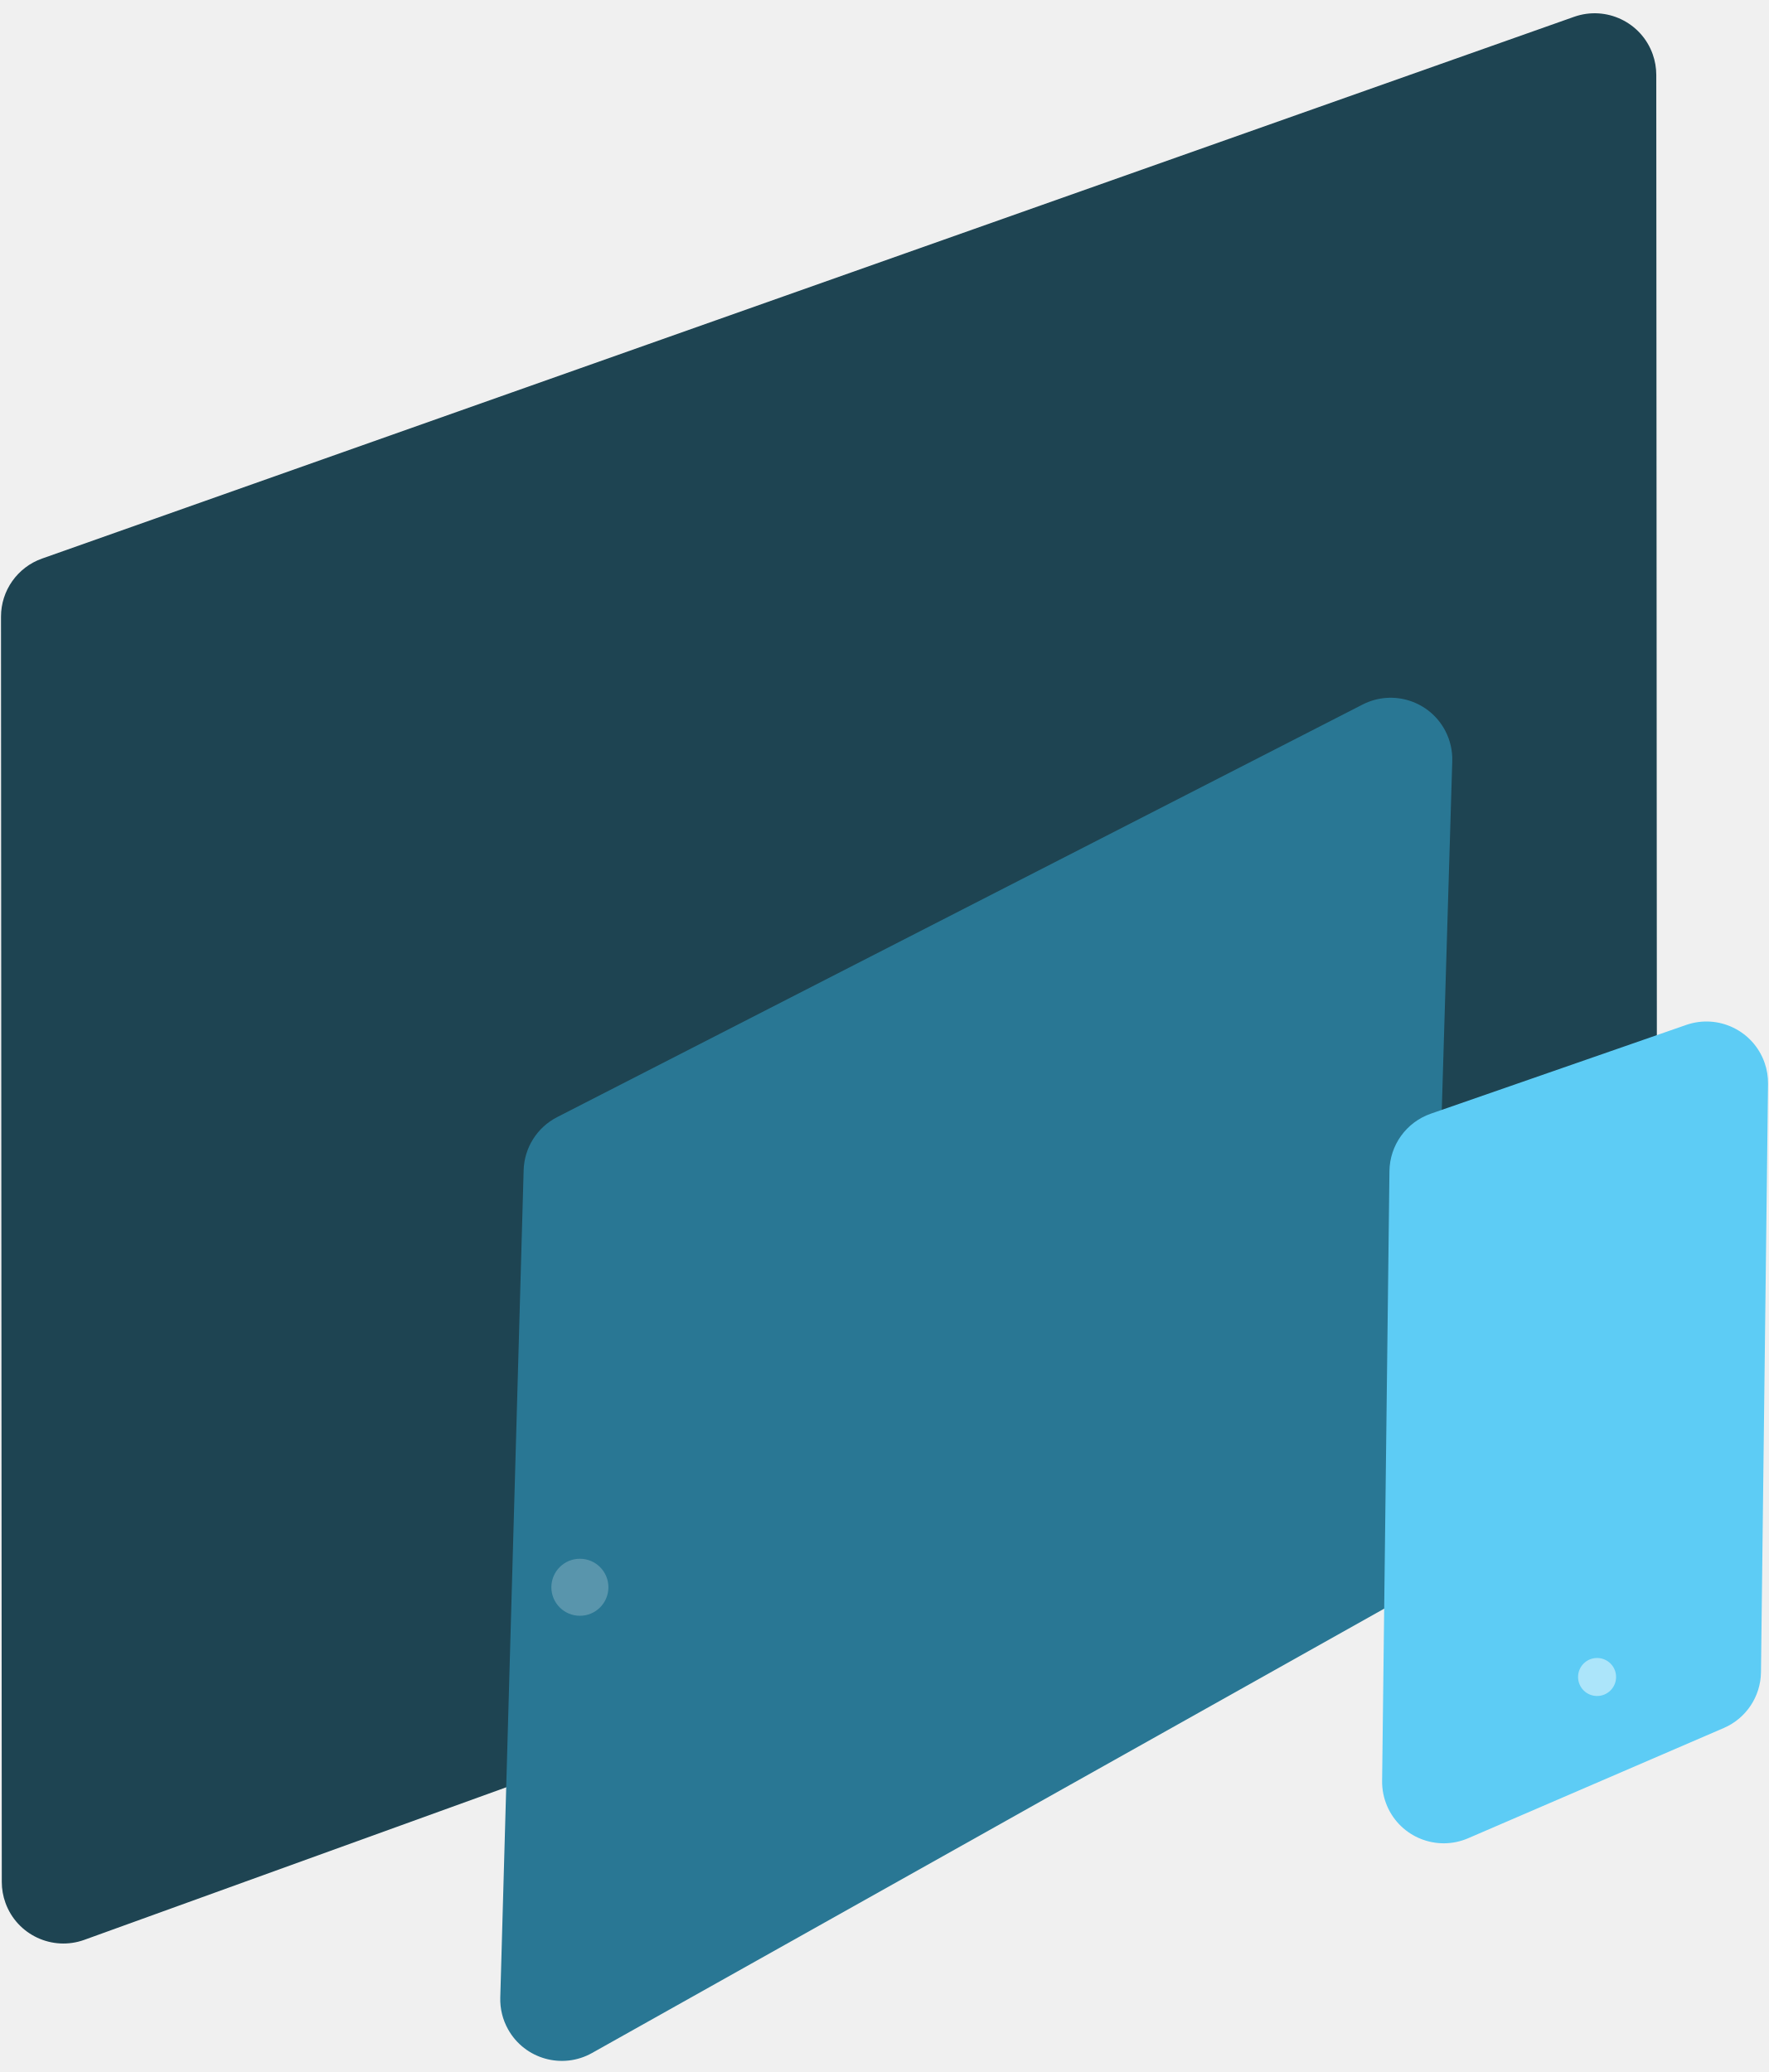
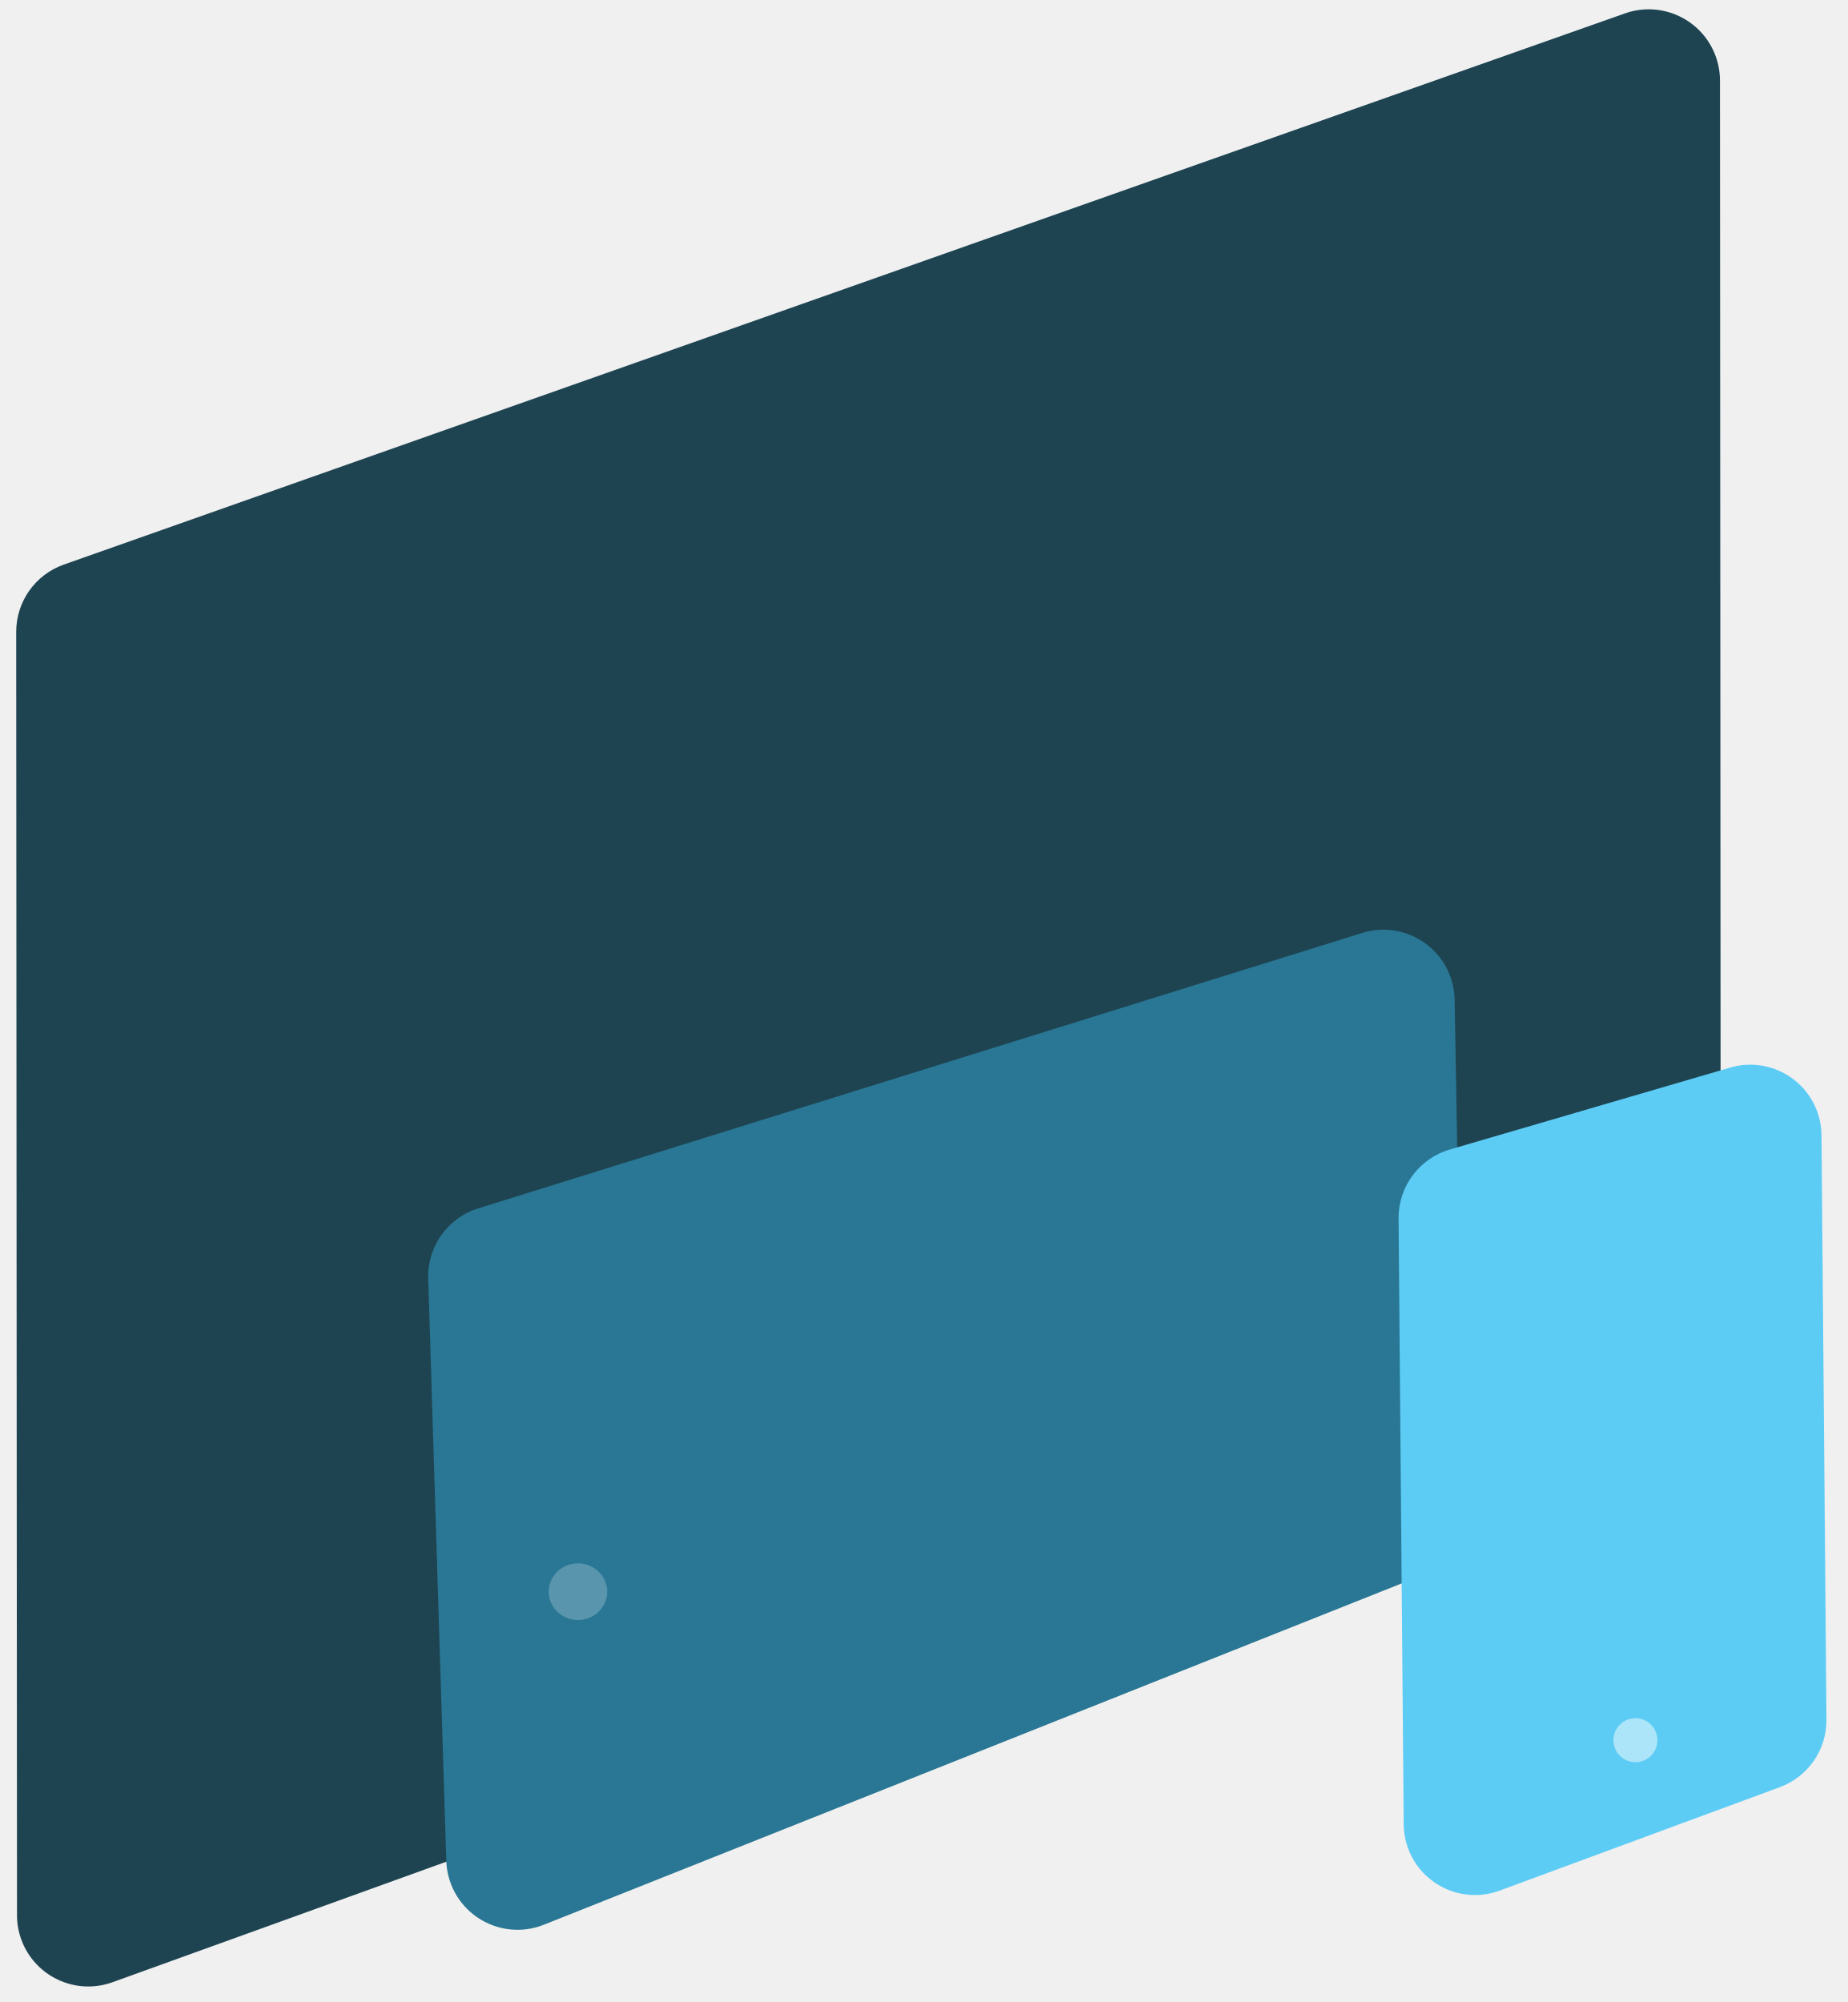
- <svg xmlns="http://www.w3.org/2000/svg" width="93px" height="109px" viewBox="0 0 93 109" version="1.1">
+ <svg xmlns="http://www.w3.org/2000/svg" width="84px" height="91px" viewBox="0 0 84 91" version="1.1">
  <g id="Get-Started" stroke="none" stroke-width="1" fill="none" fill-rule="evenodd">
-     <g id="Get-Started---Desktop-984" transform="translate(-278, -646)" fill-rule="nonzero">
-       <g id="Group-15" transform="translate(232, 610)">
-         <g id="Group-10" transform="translate(16, 24)">
-           <g id="Group-9" fill="#1E4452">
-             <path d="M46.621,25.031 L131.357,36.22 C133.131,36.455 134.379,38.083 134.145,39.857 C134.097,40.221 133.987,40.574 133.821,40.902 L103.929,99.656 C103.31,100.873 101.995,101.571 100.64,101.402 L15.613,90.784 C13.838,90.562 12.578,88.943 12.8,87.167 C12.846,86.795 12.957,86.434 13.127,86.1 L43.309,26.774 C43.932,25.55 45.259,24.851 46.621,25.031 Z" id="Rectangle" transform="translate(73.47389, 63.21508) rotate(-27) translate(-73.47389, -63.21508) " />
-           </g>
-           <g id="Group-8" transform="translate(35, 45)">
-             <path d="M32.968,17.263 L80.568,17.157 C82.358,17.153 83.812,18.601 83.816,20.39 C83.817,20.937 83.68,21.475 83.417,21.954 L63.479,58.34 C62.933,59.337 61.903,59.975 60.767,60.02 L12.25,61.963 C10.462,62.034 8.954,60.643 8.883,58.855 C8.859,58.269 8.995,57.688 9.276,57.174 L30.131,18.951 C30.697,17.913 31.785,17.266 32.968,17.263 Z" id="Rectangle-Copy-5" fill="#297794" transform="translate(46.3478, 39.56138) rotate(-27) translate(-46.3478, -39.56138) " />
-             <circle id="Oval-Copy" fill="#FFFFFF" opacity="0.224" cx="25.5" cy="50.5" r="1.5" />
-           </g>
-           <g id="Group-5" transform="translate(88, 62)">
-             <path d="M25.467,7.024 L39.556,8.962 C41.328,9.206 42.568,10.841 42.324,12.613 C42.273,12.985 42.158,13.345 41.983,13.677 L27.601,41.086 C27.006,42.219 25.801,42.896 24.524,42.814 L9.91,41.877 C8.124,41.762 6.769,40.222 6.884,38.436 C6.913,37.983 7.037,37.54 7.248,37.138 L22.156,8.729 C22.79,7.52 24.114,6.838 25.467,7.024 Z" id="Rectangle-Copy-4" fill="#5DCCF5" transform="translate(24.61594, 24.90732) rotate(-27) translate(-24.61594, -24.90732) " />
-             <ellipse id="Oval" fill="#FFFFFF" opacity="0.485" cx="26" cy="38.22" rx="1" ry="1" />
-           </g>
-         </g>
+     <g id="Get-Started---Tablet-Portrait---828-VP" transform="translate(-208, -587)" fill-rule="nonzero">
+       <g id="Group-3" transform="translate(208.4651, 587.3949)">
+         <path d="M2.433,25.269 L73.407,0.214 C75.094,-0.382 76.945,0.503 77.541,2.19 C77.663,2.536 77.725,2.9 77.726,3.267 L77.761,61.039 C77.762,62.405 76.906,63.624 75.621,64.088 L4.648,89.707 C2.965,90.314 1.108,89.442 0.5,87.759 C0.373,87.407 0.308,87.036 0.308,86.661 L0.271,28.326 C0.271,26.952 1.137,25.727 2.433,25.269 Z" id="Rectangle" fill="#1E4452" />
+         <path d="M21.276,54.531 L61.46,42.012 C63.168,41.48 64.985,42.433 65.517,44.142 C65.608,44.435 65.658,44.741 65.663,45.048 L66.07,68.204 C66.093,69.551 65.28,70.773 64.028,71.271 L24.259,87.093 C22.597,87.754 20.713,86.943 20.051,85.28 C19.912,84.93 19.835,84.559 19.823,84.183 L19.002,57.725 C18.956,56.27 19.887,54.964 21.276,54.531 Z" id="Rectangle-Copy-5" fill="#297794" />
+         <ellipse id="Oval-Copy" fill="#FFFFFF" opacity="0.224" cx="25.809" cy="71.955" rx="1.33" ry="1.288" />
+         <path d="M65.447,51.855 L78.194,48.131 C79.912,47.629 81.711,48.615 82.213,50.332 C82.296,50.619 82.34,50.915 82.342,51.213 L82.567,77.772 C82.579,79.139 81.732,80.366 80.45,80.839 L67.71,85.542 C66.032,86.162 64.169,85.304 63.549,83.625 C63.419,83.274 63.352,82.904 63.348,82.53 L63.115,54.992 C63.103,53.543 64.055,52.262 65.447,51.855 Z" id="Rectangle-Copy-4" fill="#5DCCF5" />
+         <ellipse id="Oval" fill="#FFFFFF" opacity="0.485" cx="73.882" cy="78.705" rx="1" ry="1" />
      </g>
    </g>
  </g>
</svg>
